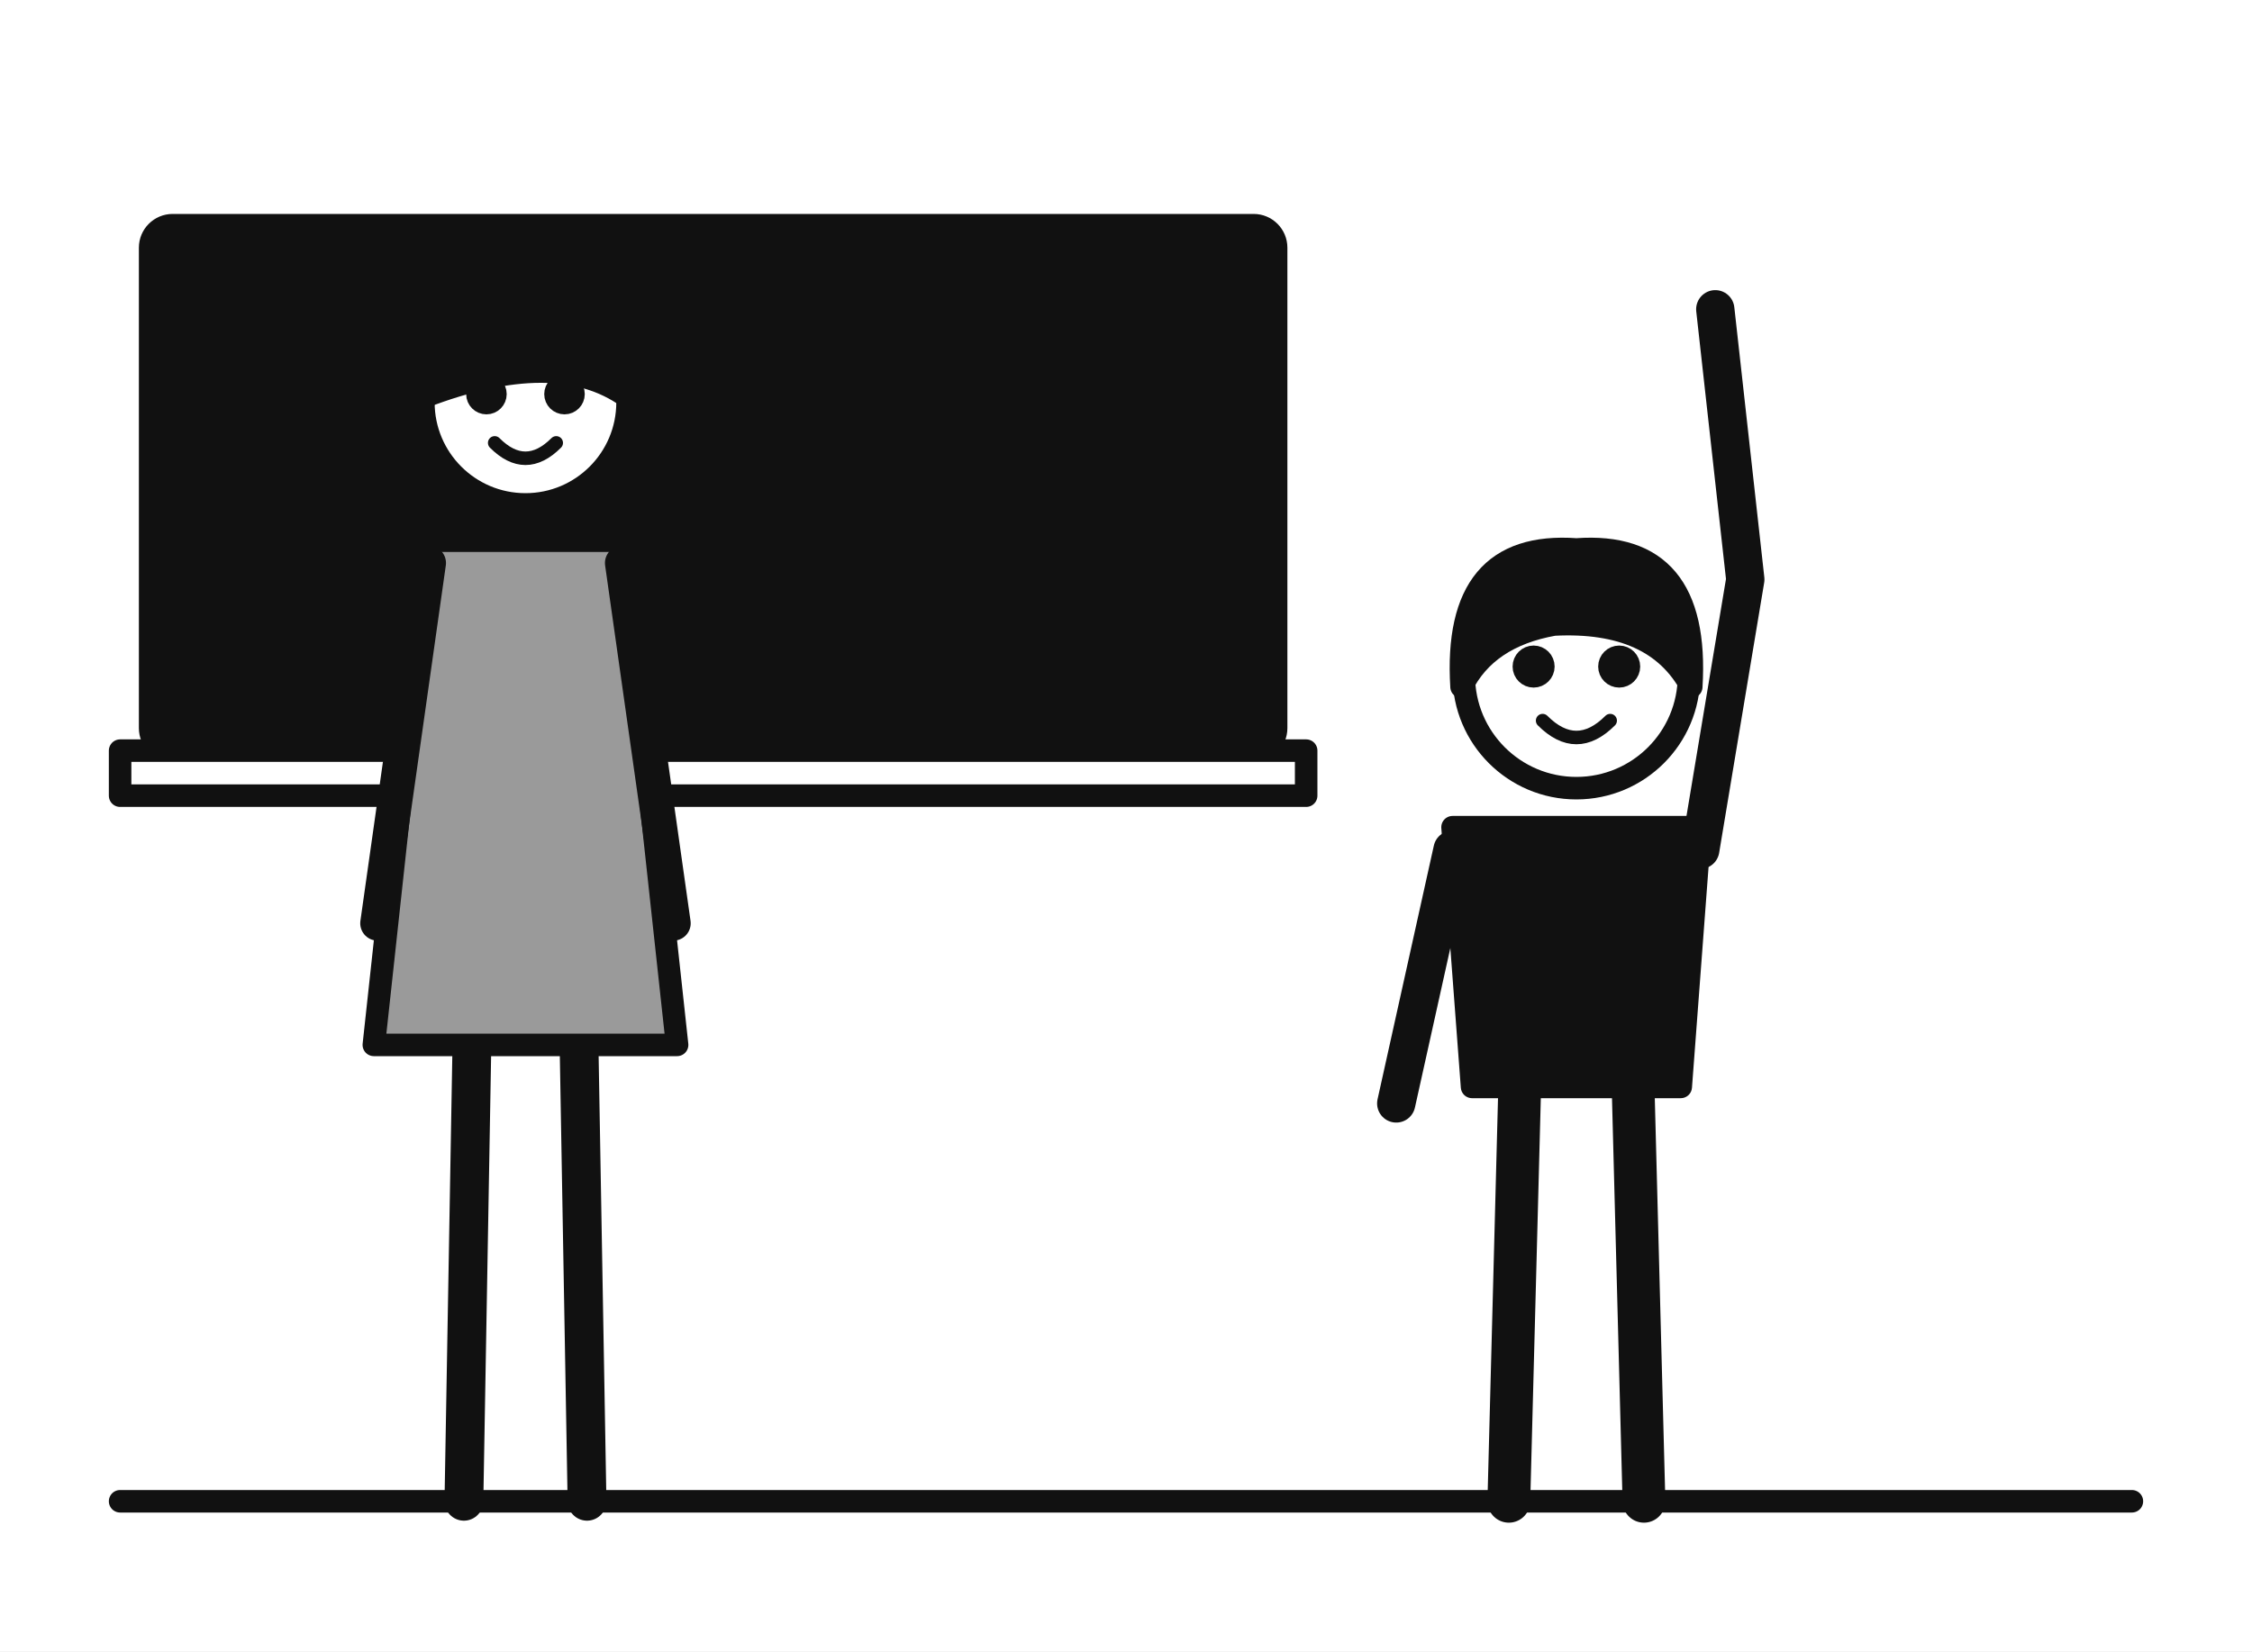
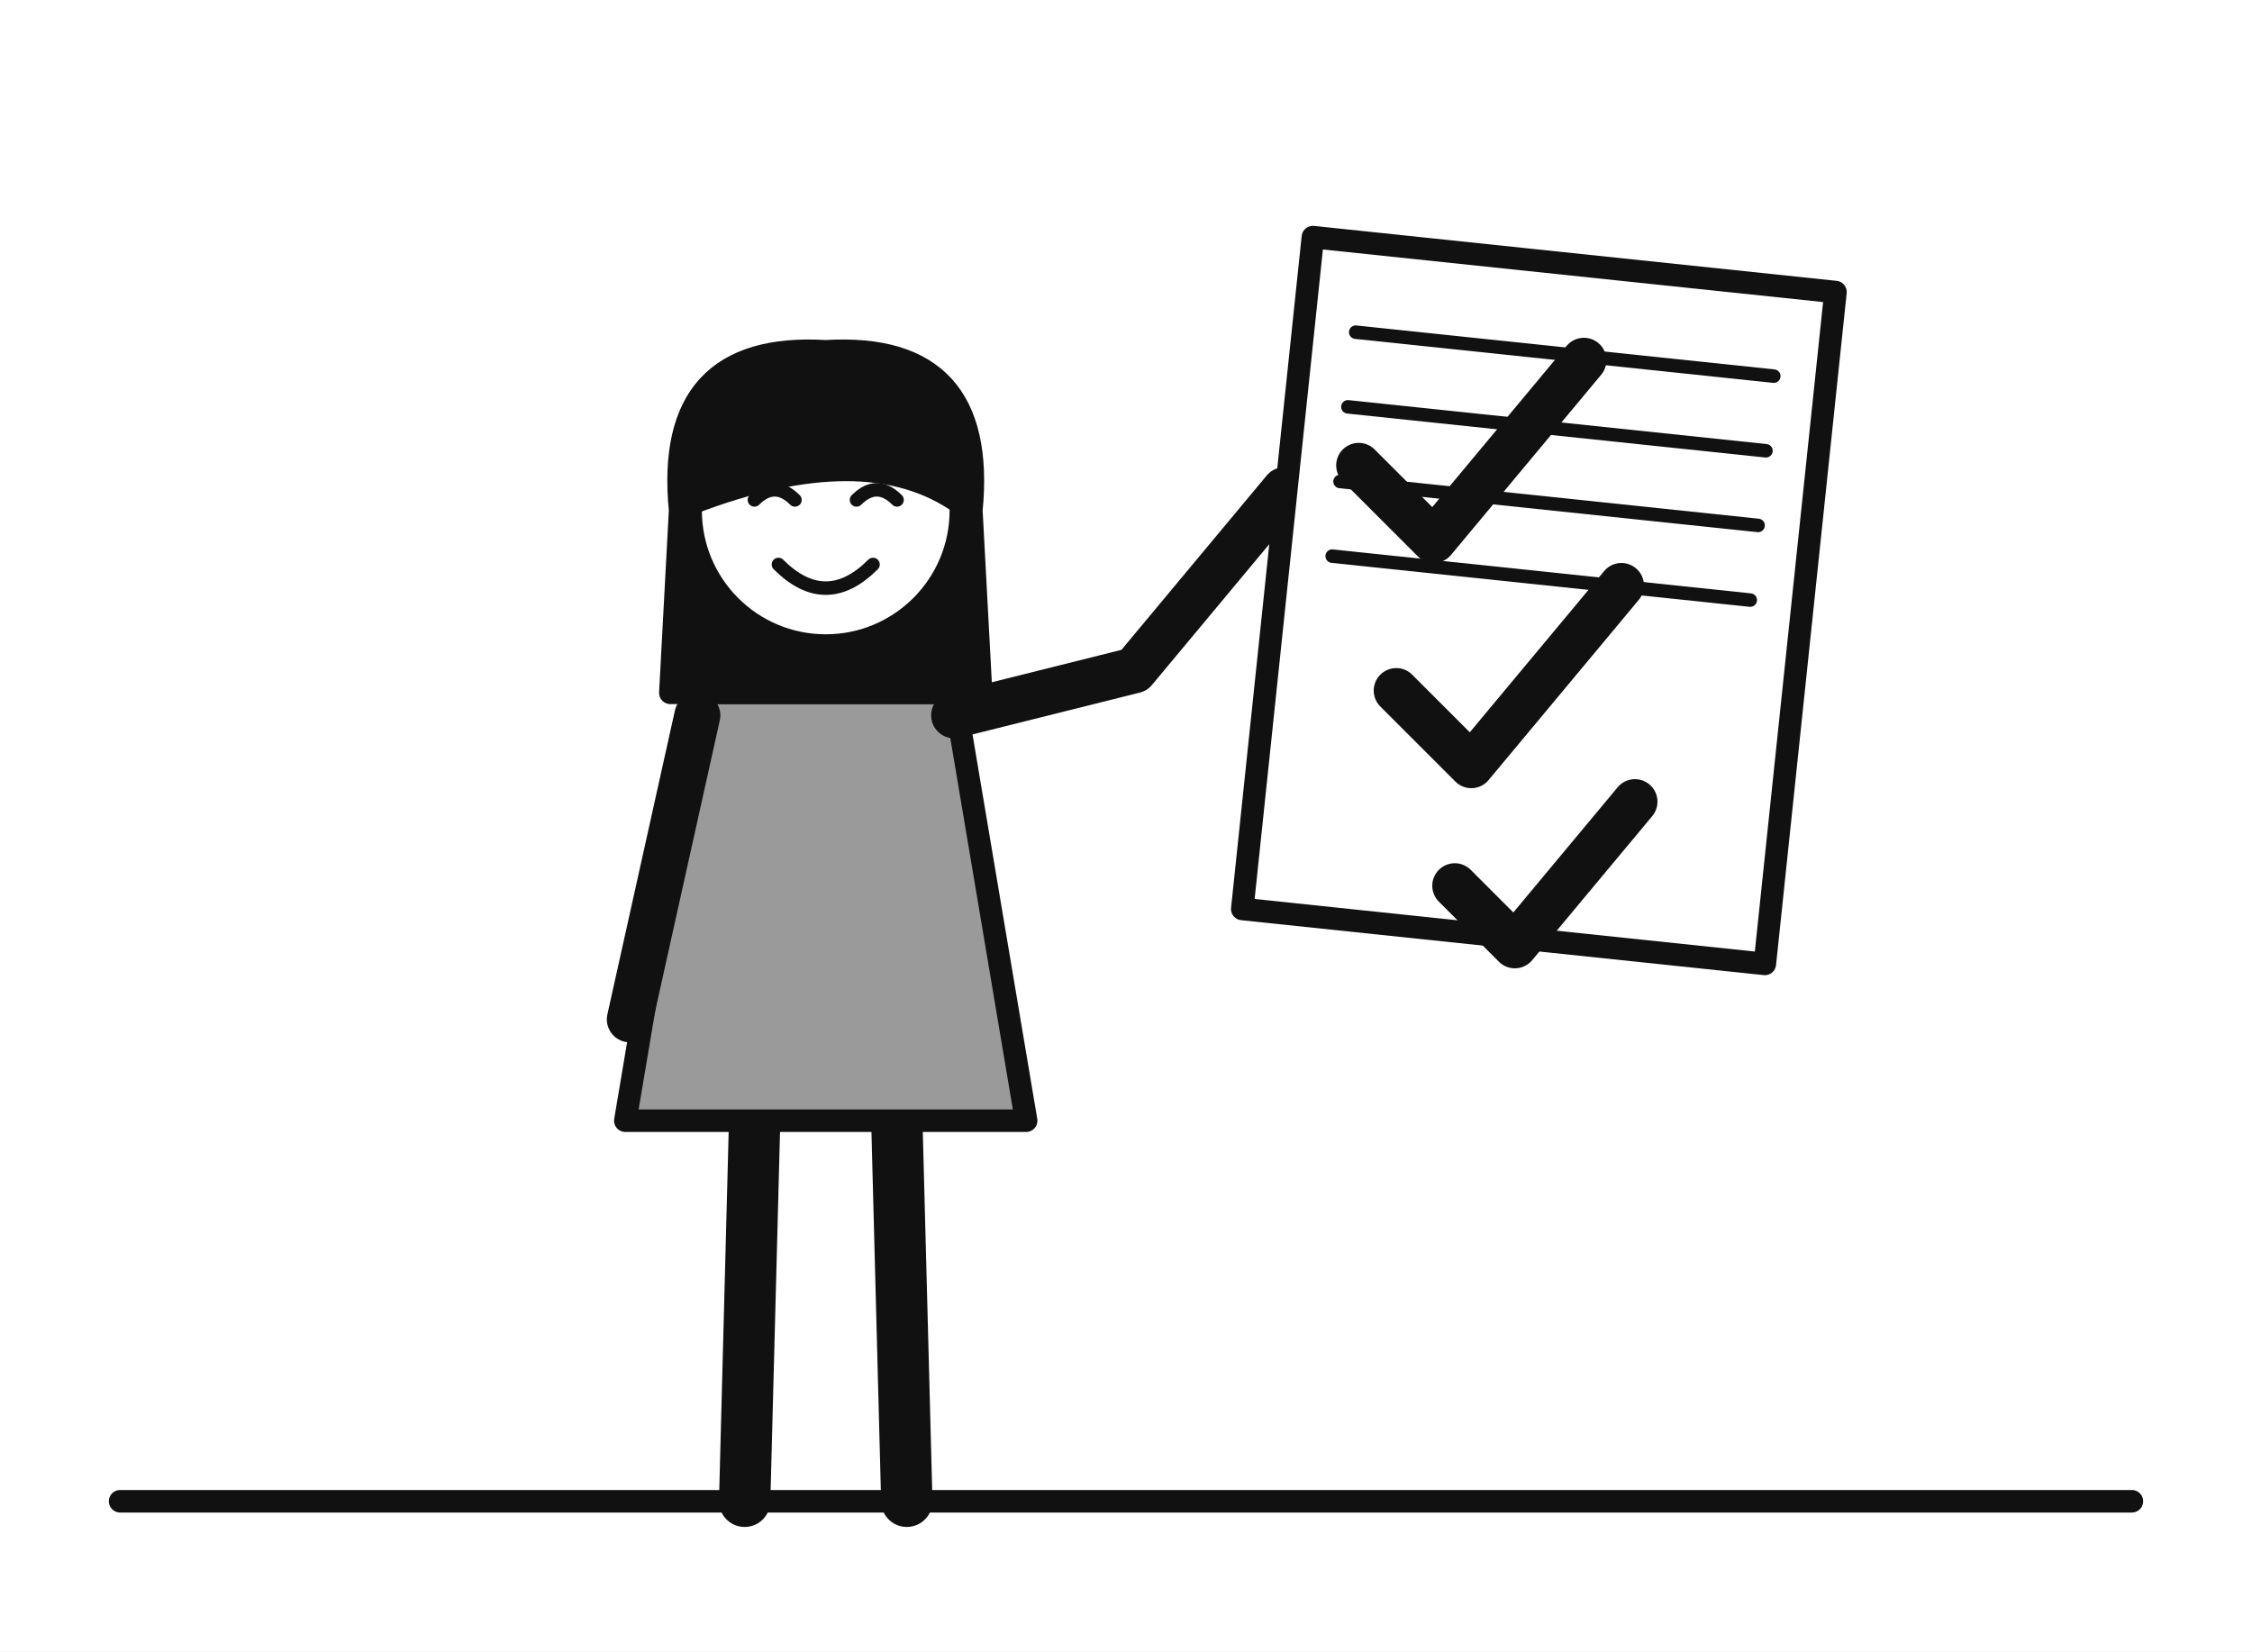
<svg xmlns="http://www.w3.org/2000/svg" viewBox="0 0 300 220">
  <style>.g{fill:none;stroke:#111;stroke-width:3;stroke-linecap:round;stroke-linejoin:round}.p{fill:#fff;stroke:#111;stroke-width:3;stroke-linejoin:round;stroke-linecap:round}.h{fill:#111;stroke:#111;stroke-width:3;stroke-linejoin:round;stroke-linecap:round}.a{fill:#9a9a9a;stroke:#111;stroke-width:3;stroke-linejoin:round;stroke-linecap:round}.t{fill:none;stroke:#111;stroke-width:1.8;stroke-linecap:round;stroke-linejoin:round}.w{fill:none;stroke:#fff;stroke-width:2.2;stroke-linecap:round}.m{fill:#d8342c;stroke:#111;stroke-width:3;stroke-linejoin:round}.hijau{fill:#3a9d4a;stroke:#111;stroke-width:3;stroke-linejoin:round}.biru{fill:#2f6fd6;stroke:#111;stroke-width:3;stroke-linejoin:round}.kuning{fill:#f2c230;stroke:#111;stroke-width:3;stroke-linejoin:round}.birutua{fill:#1c3470;stroke:#111;stroke-width:3;stroke-linejoin:round}.n{fill:#fff;stroke:none}text{font-family:'DFKai-SB','BiauKai','Kaiti TC','Noto Serif TC',serif;fill:#111}.d{font-family:'Segoe UI',Roboto,Arial,sans-serif;font-weight:700}</style>
  <rect width="300" height="220" fill="#fff" />
  <polyline class="g" points="16,200 284,200" />
-   <rect class="h" x="20" y="30" width="150" height="70" rx="3" />
-   <rect class="p" x="16" y="100" width="158" height="6" rx="0" />
-   <polyline class="g" points="63.2,120 61.8,200" style="stroke-width:5.168" />
-   <polyline class="g" points="76.8,120 78.2,200" style="stroke-width:5.168" />
-   <polygon class="a" points="57.1,72 82.9,72 90.2,139.2 49.8,139.2" />
-   <polyline class="g" points="57.1,75 50.3,123" style="stroke-width:4.624" />
-   <polyline class="g" points="82.9,75 89.7,123" style="stroke-width:4.624" />
-   <path class="h" d="M55.3 53.6 Q53.7 36.6 70 37.6 Q86.3 36.6 84.7 53.6 L85.6 72 L54.4 72 Z" />
-   <circle class="p" cx="70" cy="53.6" r="13.6" />
-   <path class="h" d="M56.4 52.9 Q57.8 38.6 70 39.3 Q82.2 38.6 83.6 52.9 Q74.1 46.1 56.4 52.9 Z" />
-   <circle class="h" cx="64.8" cy="52.5" r="1.2" />
-   <circle class="h" cx="75.2" cy="52.5" r="1.2" />
-   <path class="t" d="M65.9 59 Q70 63.1 74.1 59" />
-   <polyline class="g" points="202.5,142.8 201,200" style="stroke-width:5.7" />
-   <polyline class="g" points="217.5,142.8 219,200" style="stroke-width:5.7" />
-   <polygon class="h" points="193.5,110.2 226.5,110.2 223.9,144.8 196.1,144.8" />
-   <polyline class="g" points="193.5,113.2 186,147" style="stroke-width:5.1" />
-   <polyline class="g" points="226.5,113.2 232.5,77.2 228.5,41.2" style="stroke-width:5.1" />
-   <circle class="p" cx="210" cy="90" r="15" />
-   <path class="h" d="M194.7 91.5 Q193.5 72 210 73.2 Q226.5 72 225.3 91.5 Q220.5 82.5 207 83.2 Q198 84.8 194.7 91.5 Z" />
-   <circle class="h" cx="204.3" cy="88.8" r="1.3" />
-   <circle class="h" cx="215.7" cy="88.8" r="1.3" />
-   <path class="t" d="M205.5 96 Q210 100.5 214.5 96" />
+   <polyline class="g" points="101,131.3 99.2,200" style="stroke-width:6.84" />
+   <polyline class="g" points="119,131.3 120.8,200" style="stroke-width:6.84" />
+   <polygon class="a" points="92.9,92.3 127.1,92.3 136.7,149.3 83.3,149.3" />
+   <polyline class="g" points="92.9,95.3 83.9,135.8" style="stroke-width:6.12" />
+   <polyline class="g" points="127.1,95.3 151.1,89.3 171.1,65.3" style="stroke-width:6.12" />
+   <path class="h" d="M90.6 68 Q88.4 45.5 110 46.8 Q131.6 45.5 129.4 68 L130.7 92.3 L89.3 92.3 Z" />
+   <circle class="p" cx="110" cy="68" r="18" />
+   <path class="h" d="M92 67.1 Q93.8 48.2 110 49.1 Q126.2 48.2 128 67.1 Q115.4 58.1 92 67.1 Z" />
+   <path class="t" d="M100.5 66.6 q2.7 -2.7 5.4 0 M114.1 66.6 q2.7 -2.7 5.4 0" />
+   <path class="t" d="M103.7 75.2 Q110 81.5 116.3 75.2" />
+   <g transform="rotate(6 205 80)">
+     <rect class="p" x="170" y="35" width="70" height="90" rx="0" />
+     <polyline class="t" points="177,47 233,47" />
+     <polyline class="t" points="177,57 233,57" />
+     <polyline class="t" points="177,67 233,67" />
+     <polyline class="t" points="177,77 233,77" />
+   </g>
+   <polyline class="g" points="181,62 191,72 211,48" style="stroke-width:6" />
+   <polyline class="g" points="186,92 196,102 216,78" style="stroke-width:6" />
+   <polyline class="g" points="193.8,118 201.8,126 217.8,106.8" style="stroke-width:6" />
</svg>
